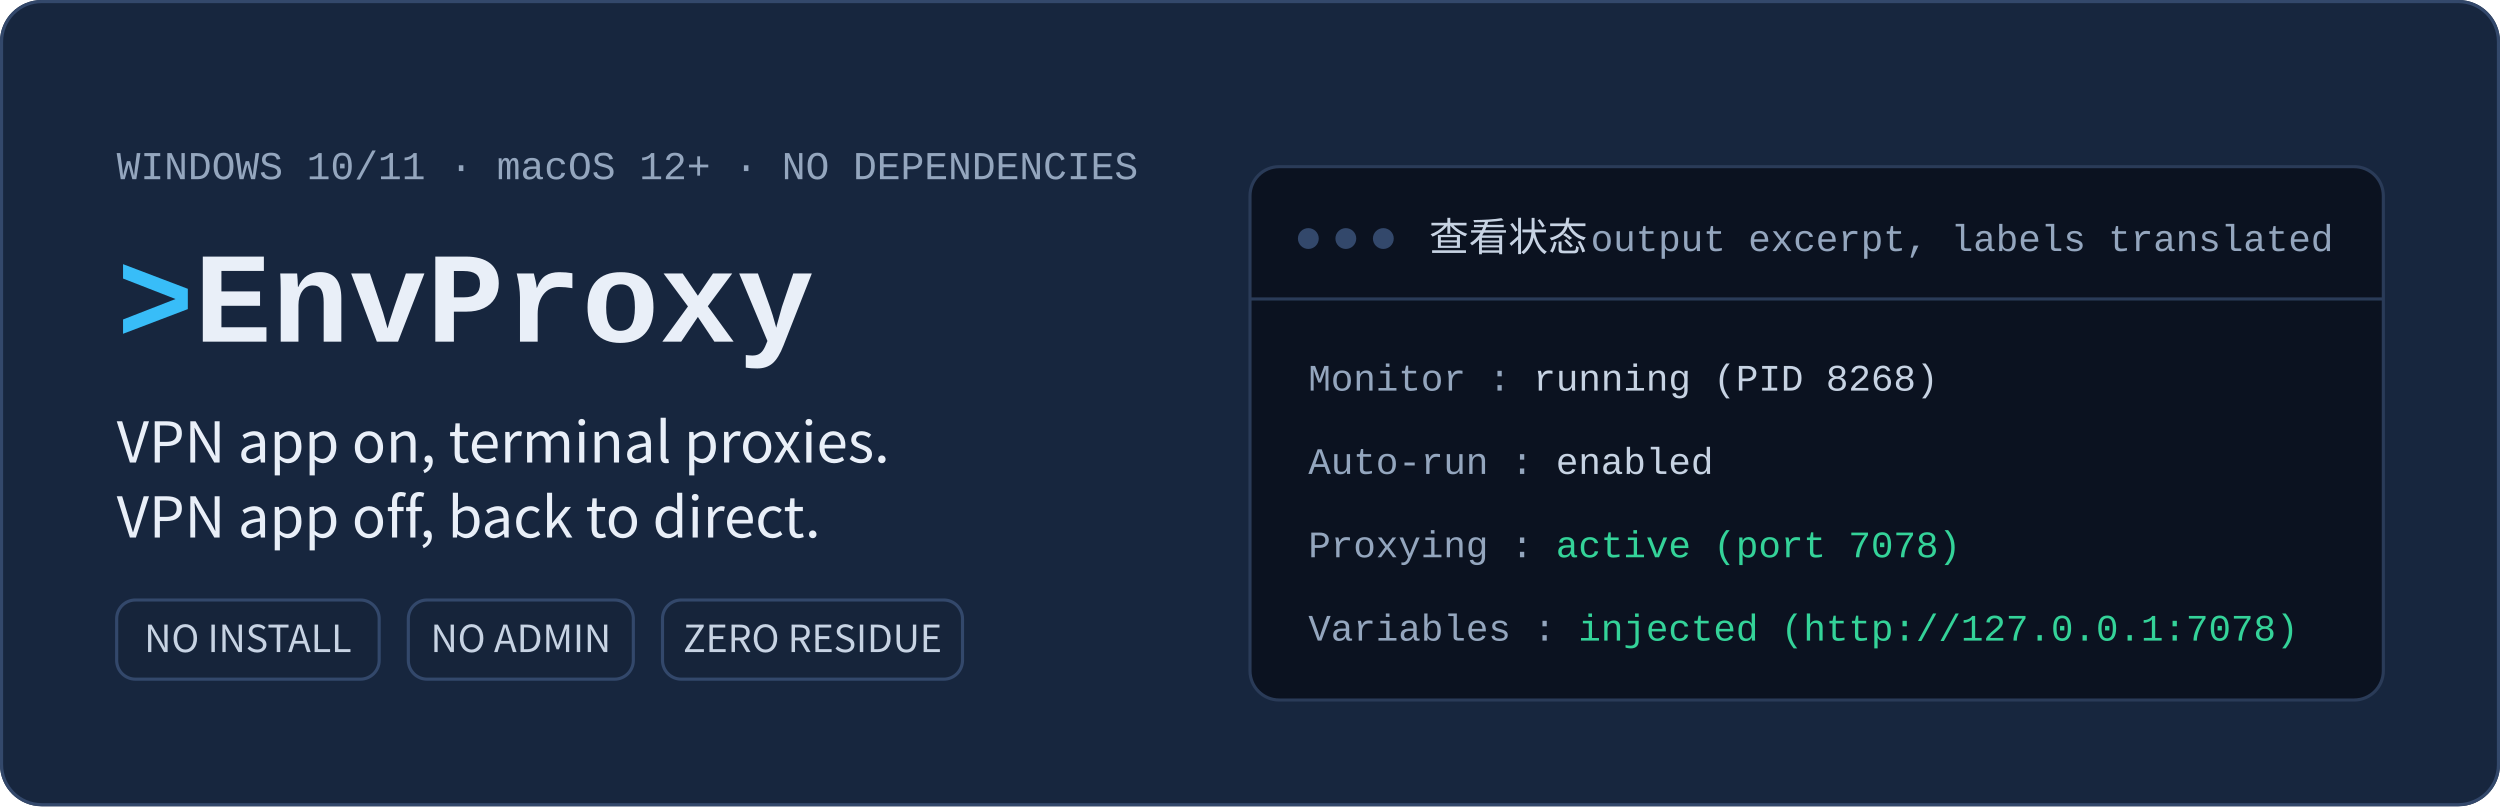
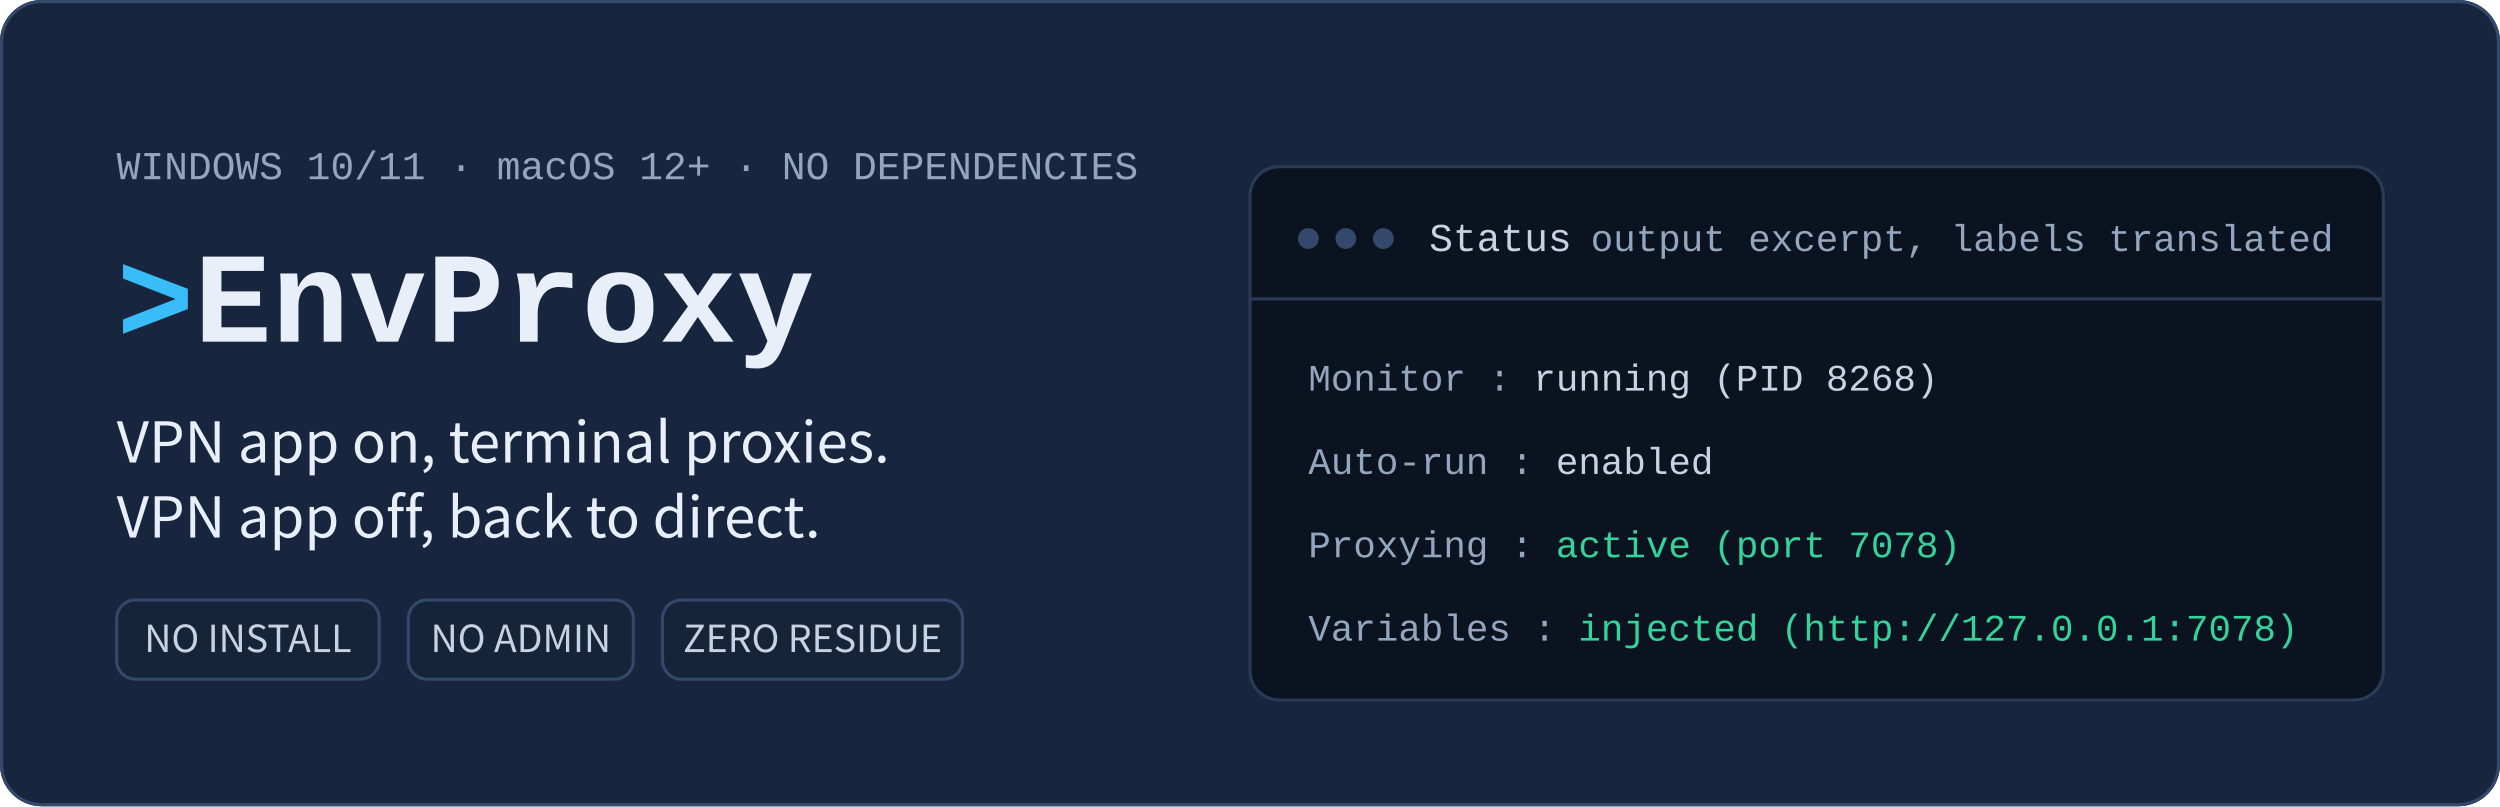
<svg xmlns="http://www.w3.org/2000/svg" width="1200" height="387" viewBox="0 0 1200 387" role="img" aria-labelledby="heroTitle heroDesc">
  <rect width="1200" height="387" rx="20" fill="#17263E" />
  <rect x="0.75" y="0.75" width="1198.5" height="385.5" rx="19.25" fill="none" stroke="#33486B" stroke-width="1.5" />
  <g id="title-block" font-family="-apple-system, BlinkMacSystemFont, 'Segoe UI', 'PingFang SC', 'Noto Sans CJK SC', sans-serif">
    <text x="56" y="86" font-family="ui-monospace, SFMono-Regular, Menlo, Consolas, 'Liberation Mono', monospace" font-size="19" fill="#94A6BE">WINDOWS 10/11 · macOS 12+ · NO DEPENDENCIES</text>
    <text x="56" y="164" font-family="ui-monospace, SFMono-Regular, Menlo, Consolas, 'Liberation Mono', monospace" font-size="62" font-weight="700" fill="#E9EFF8">
      <tspan fill="#38BDF8">&gt; </tspan>EnvProxy</text>
    <text x="56" y="222" font-size="27" fill="#E9EFF8">VPN app on, terminal proxies.</text>
    <text x="56" y="258" font-size="27" fill="#E9EFF8">VPN app off, back to direct.</text>
    <g id="chips" font-size="18" fill="#C7D3E3">
      <rect x="56" y="288" width="126" height="38" rx="9" fill="#16243A" stroke="#33486B" stroke-width="1.5" />
      <text x="119" y="313" text-anchor="middle">NO INSTALL</text>
      <rect x="196" y="288" width="108" height="38" rx="9" fill="#16243A" stroke="#33486B" stroke-width="1.5" />
      <text x="250" y="313" text-anchor="middle">NO ADMIN</text>
      <rect x="318" y="288" width="144" height="38" rx="9" fill="#16243A" stroke="#33486B" stroke-width="1.5" />
      <text x="390" y="313" text-anchor="middle">ZERO RESIDUE</text>
    </g>
  </g>
  <g id="project-proof">
    <rect x="600" y="80" width="544" height="256" rx="14" fill="#0B1220" stroke="#2A3B58" stroke-width="1.5" />
    <g id="card-header" font-family="ui-monospace, SFMono-Regular, Menlo, Consolas, 'Liberation Mono', monospace">
      <circle cx="628" cy="114.5" r="5" fill="#33486B" />
      <circle cx="646" cy="114.5" r="5" fill="#33486B" />
      <circle cx="664" cy="114.5" r="5" fill="#33486B" />
-       <text x="686" y="120.5" font-size="19" fill="#C7D3E3">查看状态</text>
+       <text x="686" y="120.5" font-size="19" fill="#C7D3E3">Status</text>
      <text x="1120" y="120.5" font-size="18" fill="#94A6BE" text-anchor="end">output excerpt, labels translated</text>
    </g>
    <line x1="600" y1="143.5" x2="1144" y2="143.5" stroke="#2A3B58" stroke-width="1.5" />
    <g id="card-body" font-family="ui-monospace, SFMono-Regular, Menlo, Consolas, 'Liberation Mono', monospace" font-size="18" fill="#94A6BE">
      <text x="628" y="187.5">Monitor   : <tspan fill="#C7D3E3">running (PID 8268)</tspan>
      </text>
      <text x="628" y="227.5">Auto-run  : <tspan fill="#C7D3E3">enabled</tspan>
      </text>
      <text x="628" y="267.5">Proxying  : <tspan fill="#34D399">active (port 7078)</tspan>
      </text>
      <text x="628" y="307.5">Variables : <tspan fill="#34D399">injected (http://127.0.0.1:7078)</tspan>
      </text>
    </g>
  </g>
</svg>
